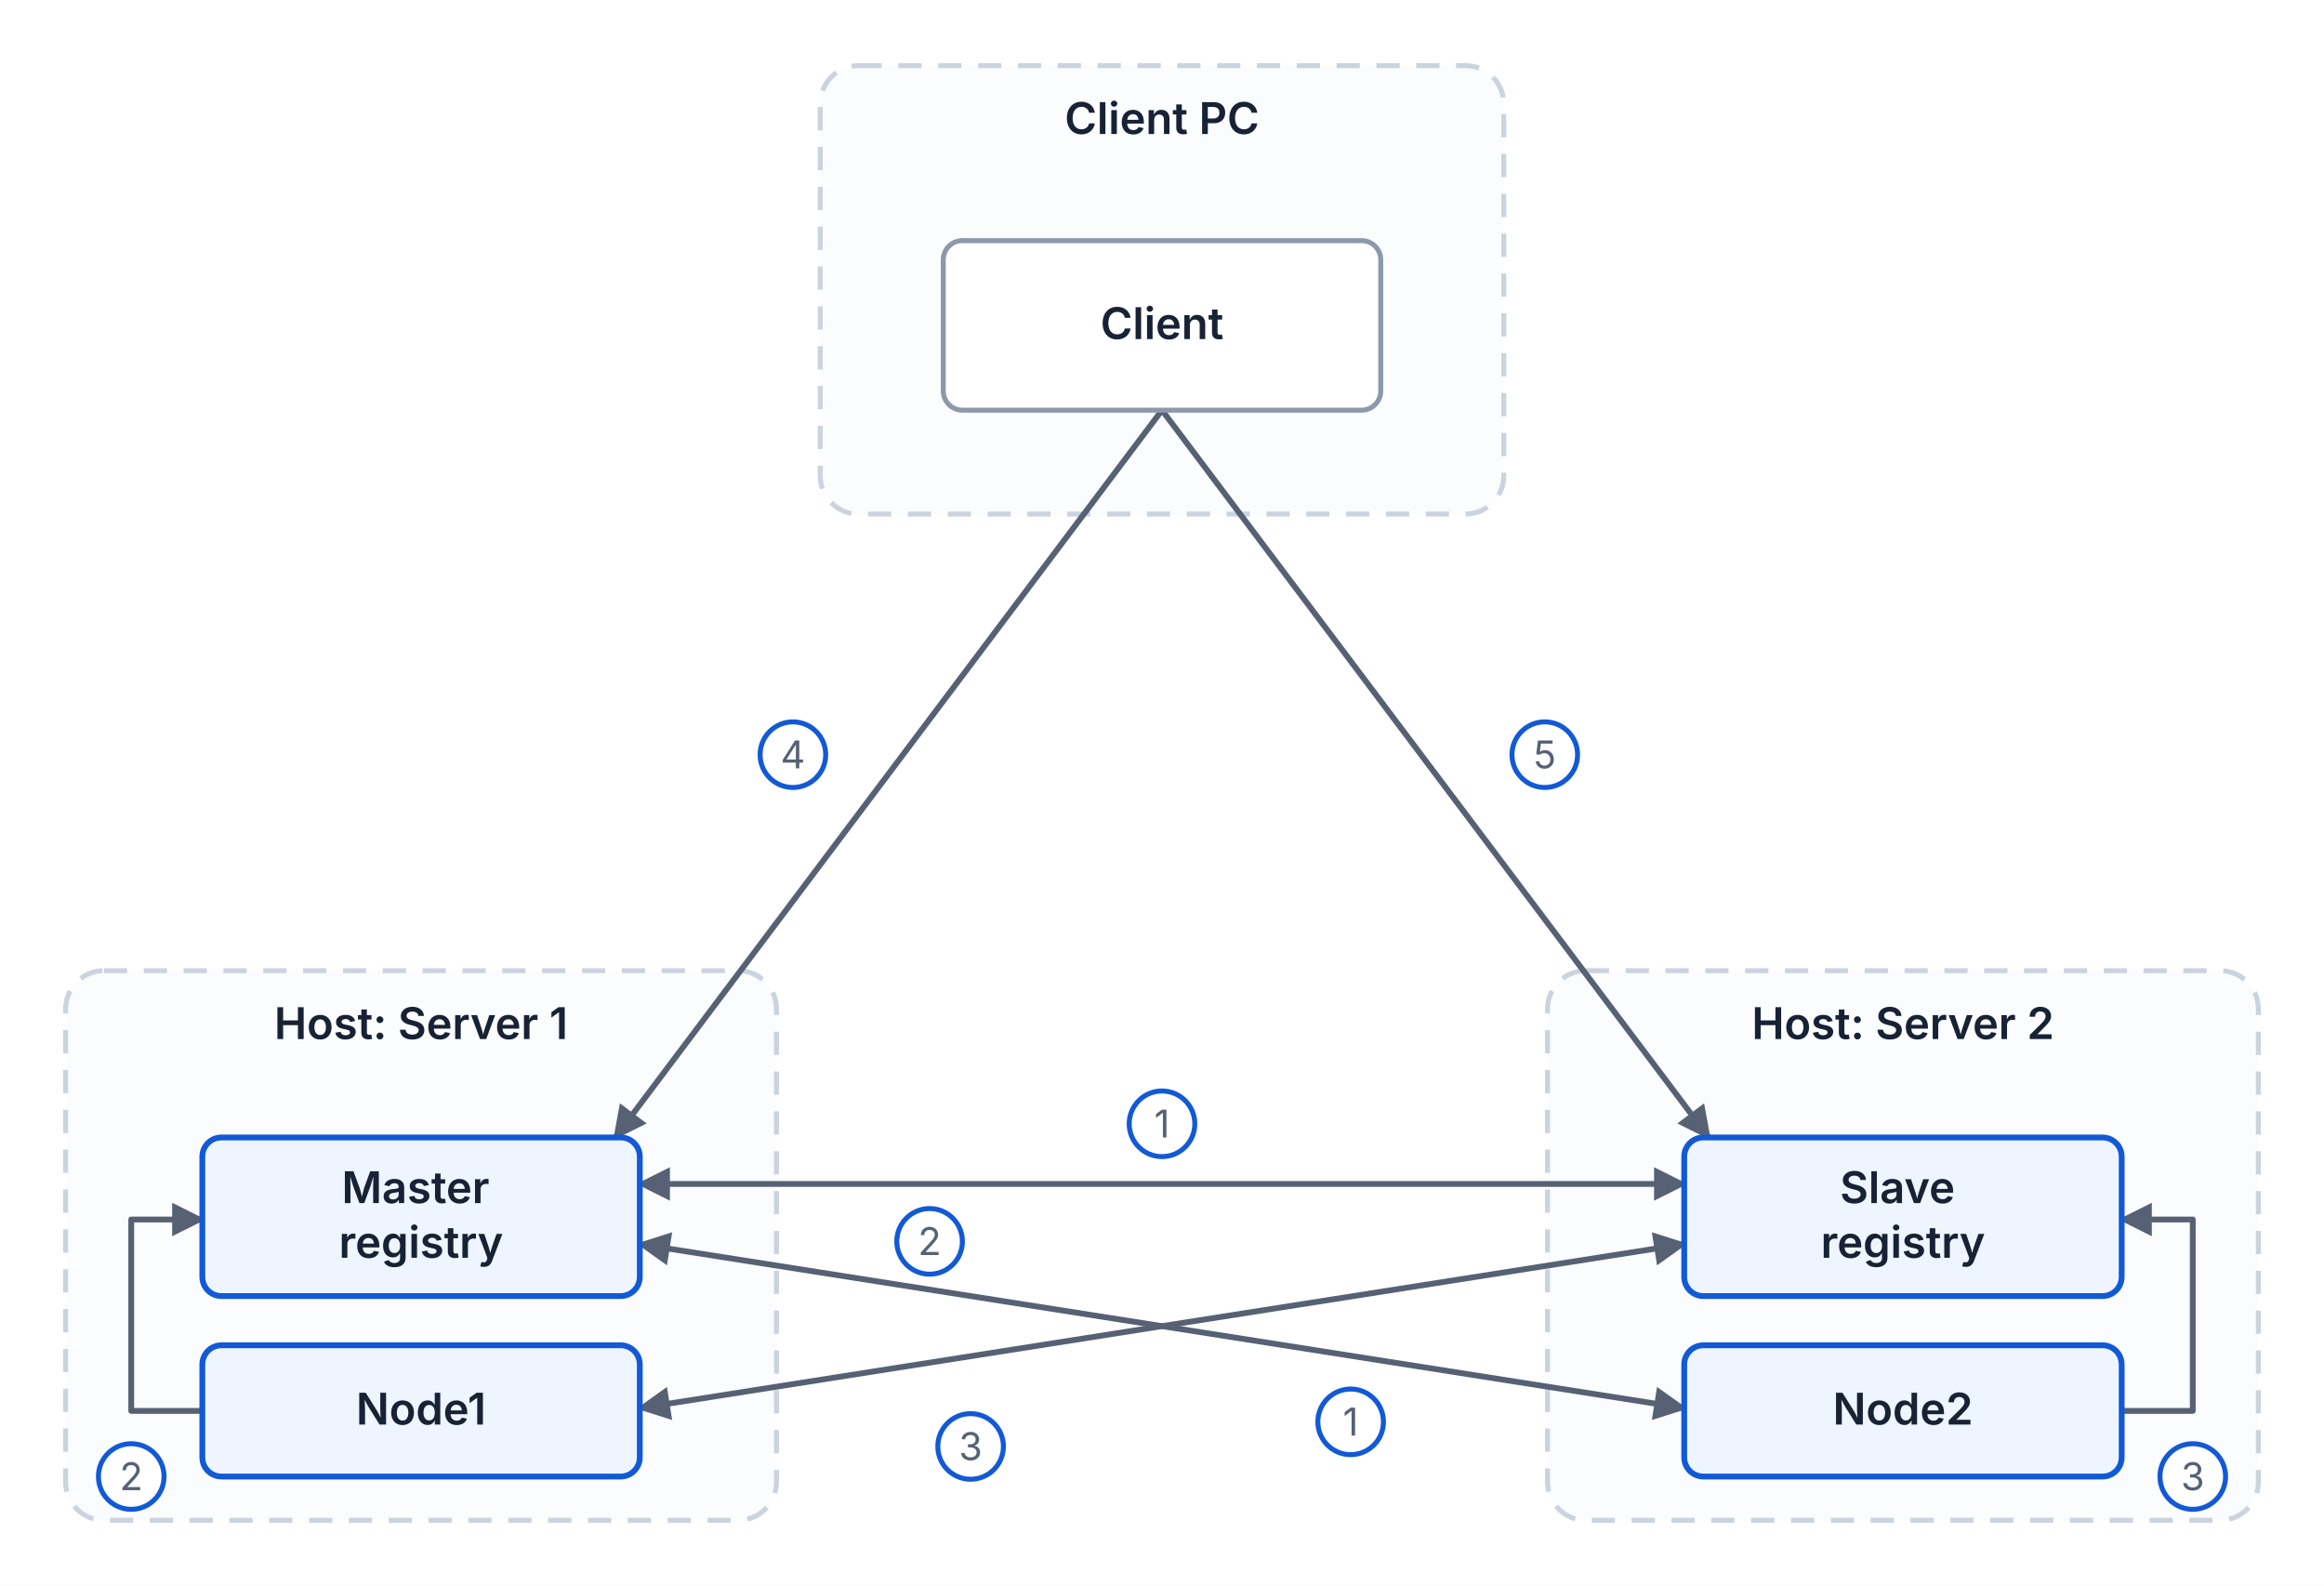
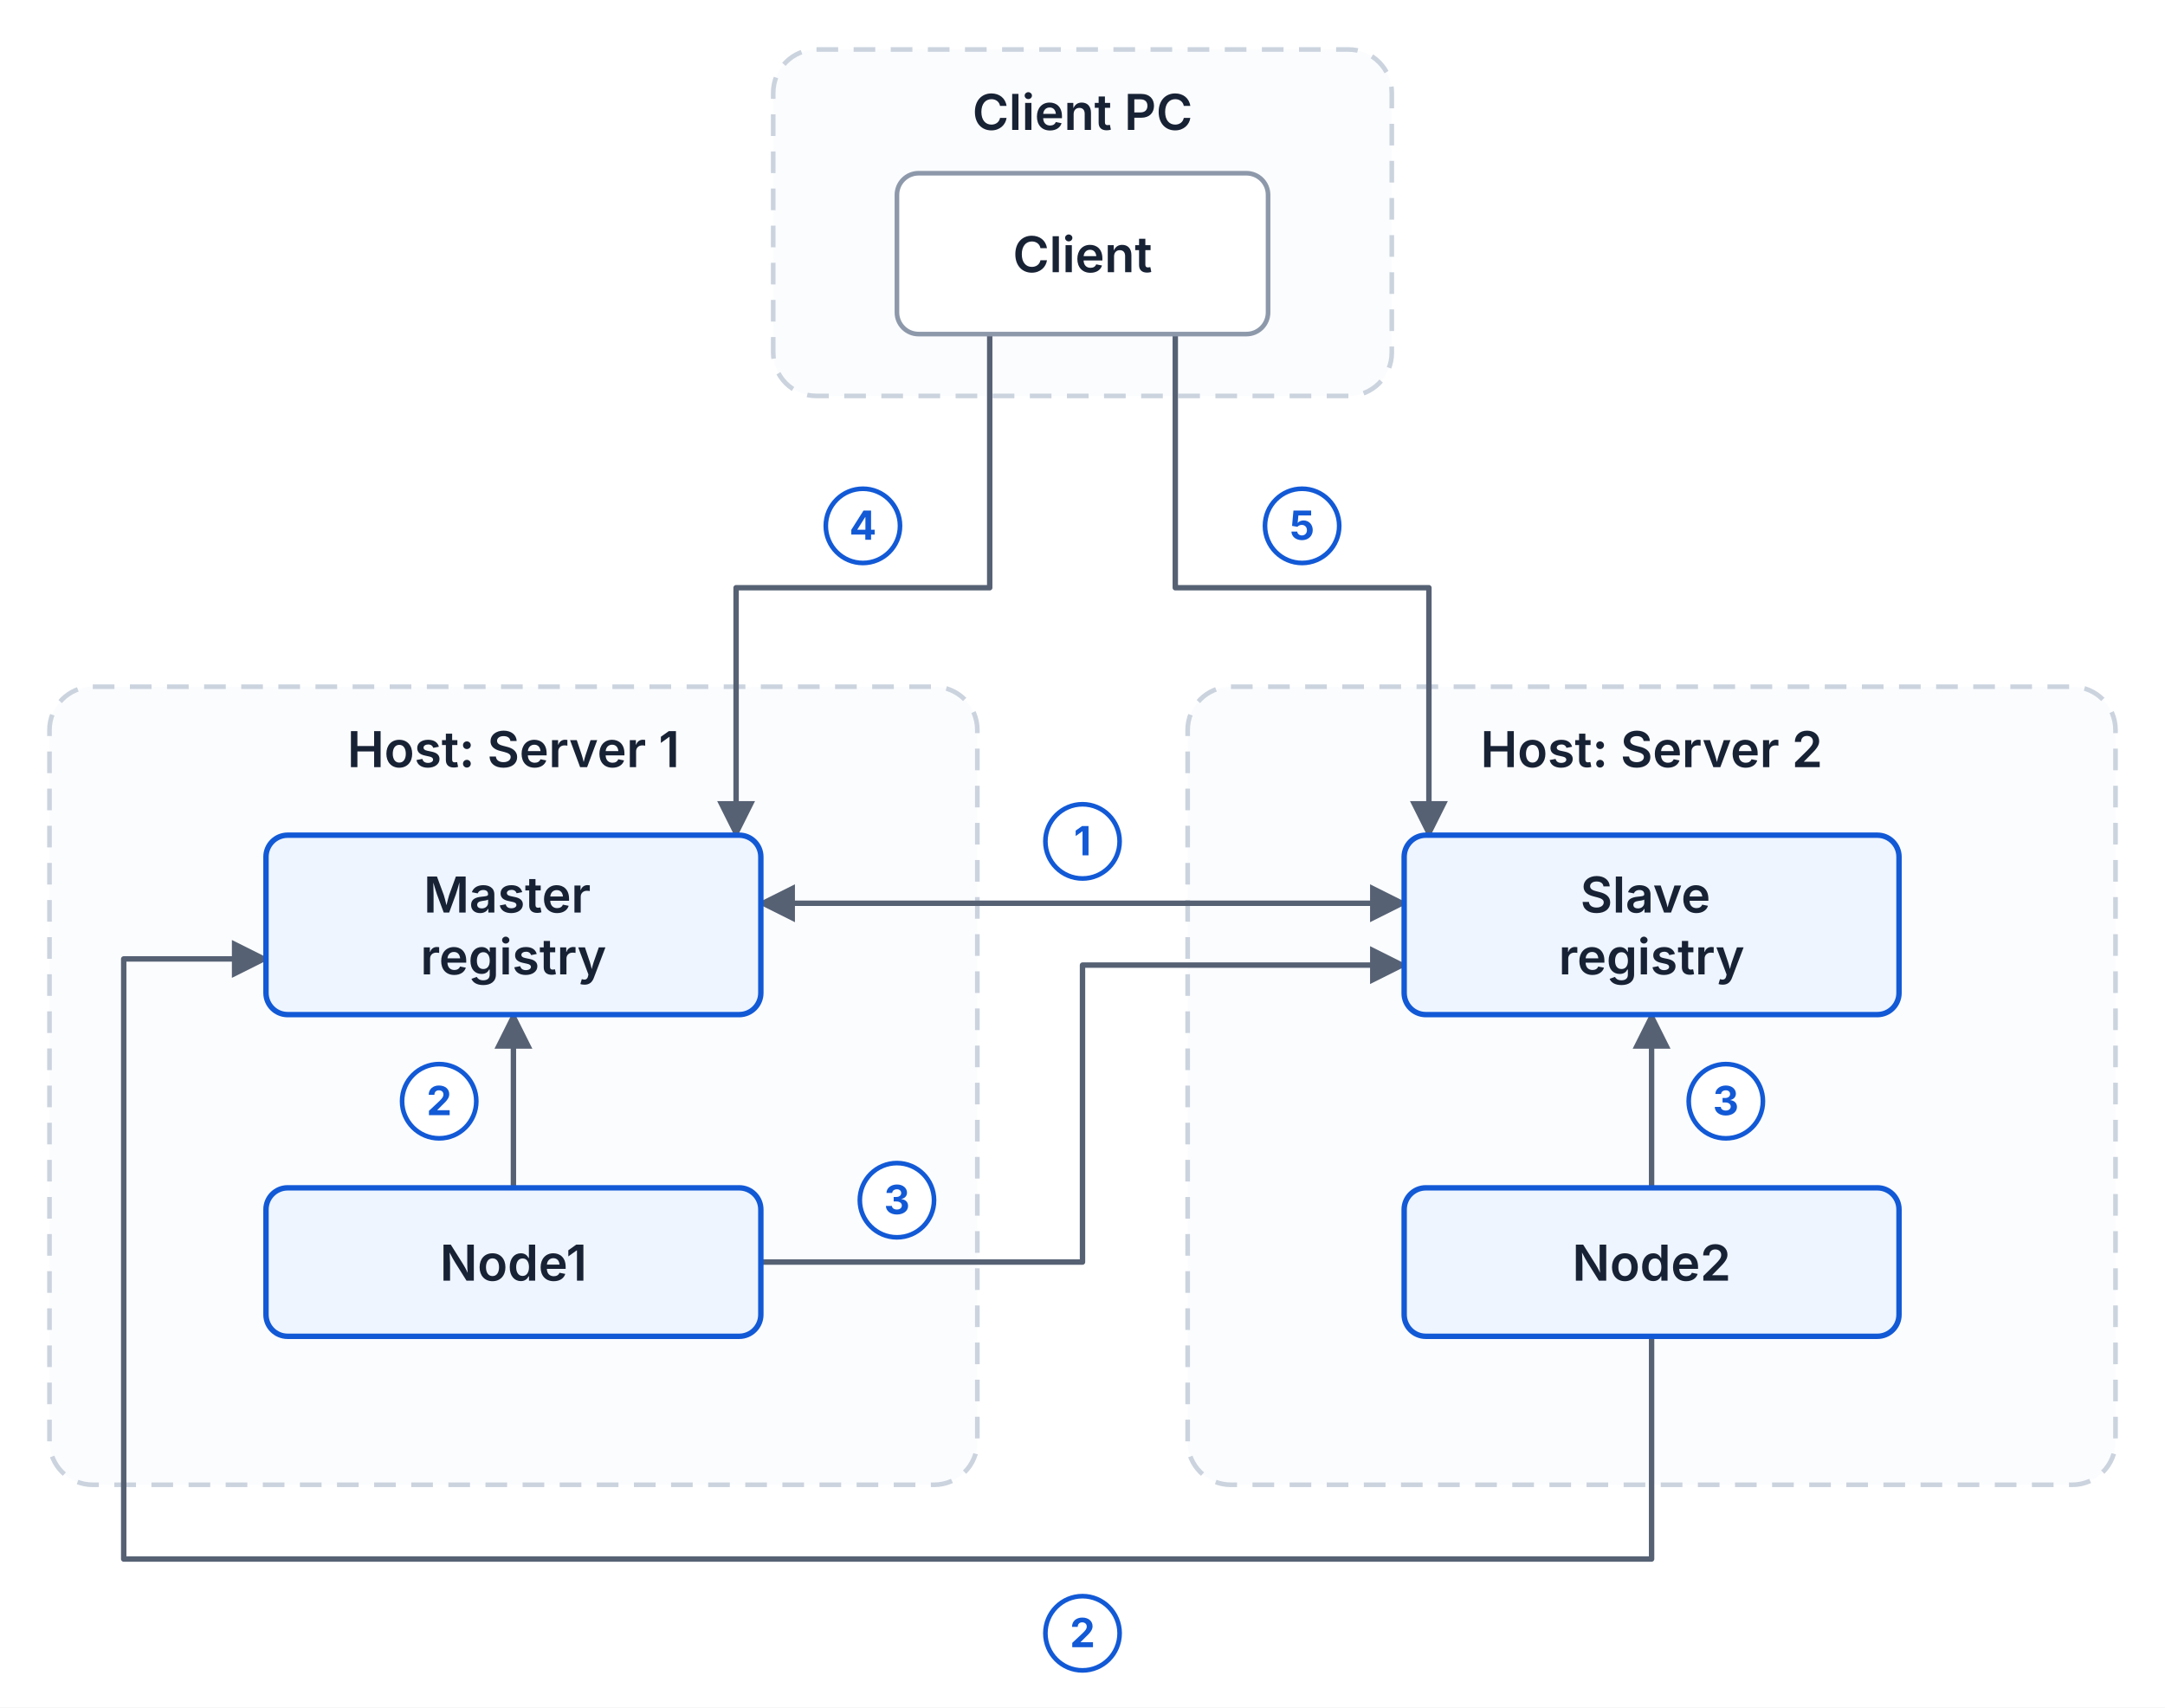
- <svg xmlns="http://www.w3.org/2000/svg" width="700" height="477.65" viewBox="0 0 850 580" role="img" aria-labelledby="title description">
+ <svg xmlns="http://www.w3.org/2000/svg" width="700" height="552" viewBox="0 0 700 552" role="img" aria-labelledby="title description">
  <defs>
    <marker id="arrow" viewBox="0 0 8 8" refX="7.2" refY="4" markerWidth="7" markerHeight="7" orient="auto-start-reverse">
      <path d="M 0 0 L 8 4 L 0 8 Z" fill="#566174" />
    </marker>
-     <circle id="step-badge-shape" cx="0" cy="0" r="12" fill="#ffffff" stroke="#1259d6" stroke-width="1.5" vector-effect="non-scaling-stroke" />
+     <g id="step-badge-shape">
+       <circle class="step-badge" cx="0" cy="0" r="12" vector-effect="non-scaling-stroke" />
+     </g>
  </defs>
  <style>
    text {
      fill: #182235;
      font-family: Inter, ui-sans-serif, system-ui, -apple-system, BlinkMacSystemFont, "Segoe UI", sans-serif;
    }
    .label {
      font-size: 16px;
      font-weight: 600;
-       text-anchor: middle;
-     }
-     .annotation {
-       fill: #566174;
-       font-size: 14px;
      text-anchor: middle;
    }
    .application {
      fill: #ffffff;
      stroke: #8d99aa;
      stroke-width: 1.5;
    }
    .runtime {
      fill: #eef5ff;
      stroke: #1259d6;
      stroke-width: 1.75;
    }
    .boundary {
      fill: #fbfcfe;
      stroke: #cbd3de;
      stroke-width: 1.5;
      stroke-dasharray: 7 5;
    }
    .connector {
      fill: none;
      stroke: #566174;
      stroke-width: 1.75;
      stroke-linecap: round;
      stroke-linejoin: round;
    }
    .one-way {
      marker-end: url(#arrow);
    }
    .two-way {
      marker-start: url(#arrow);
      marker-end: url(#arrow);
    }
+     .step-badge {
+       fill: #ffffff;
+       stroke: #1259d6;
+       stroke-width: 1.5;
+     }
+     .step-number {
+       fill: #1259d6;
+       font-size: 13px;
+       font-weight: 700;
+       text-anchor: middle;
+     }
  </style>
-   <rect width="850" height="580" fill="#ffffff" />
+   <rect width="700" height="552" fill="#ffffff" />
  <g id="boundaries" aria-hidden="true">
-     <rect class="boundary" x="300" y="24" width="250" height="164" rx="14" vector-effect="non-scaling-stroke" />
-     <rect class="boundary" x="24" y="355" width="260" height="201" rx="14" vector-effect="non-scaling-stroke" />
-     <rect class="boundary" x="566" y="355" width="260" height="201" rx="14" vector-effect="non-scaling-stroke" />
+     <rect class="boundary" x="250" y="16" width="200" height="112" rx="14" vector-effect="non-scaling-stroke" />
+     <rect class="boundary" x="16" y="222" width="300" height="258" rx="14" vector-effect="non-scaling-stroke" />
+     <rect class="boundary" x="384" y="222" width="300" height="258" rx="14" vector-effect="non-scaling-stroke" />
  </g>
  <g id="connectors" aria-hidden="true">
-     <path class="connector one-way" d="M 425 150 L 225 416" vector-effect="non-scaling-stroke" />
-     <path class="connector one-way" d="M 425 150 L 625 416" vector-effect="non-scaling-stroke" />
-     <path class="connector two-way" d="M 234 433 L 616 433" vector-effect="non-scaling-stroke" />
-     <path class="connector two-way" d="M 234 455 L 616 515" vector-effect="non-scaling-stroke" />
-     <path class="connector two-way" d="M 234 515 L 616 455" vector-effect="non-scaling-stroke" />
-     <path class="connector one-way" d="M 74 516 H 48 V 446 H 74" vector-effect="non-scaling-stroke" />
-     <path class="connector one-way" d="M 776 516 H 802 V 446 H 776" vector-effect="non-scaling-stroke" />
+     <path class="connector two-way" d="M 246 292 H 454" vector-effect="non-scaling-stroke" />
+     <path class="connector one-way" d="M 166 384 V 328" vector-effect="non-scaling-stroke" />
+     <path class="connector one-way" d="M 534 432 V 504 H 40 V 310 H 86" vector-effect="non-scaling-stroke" />
+     <path class="connector one-way" d="M 534 384 V 328" vector-effect="non-scaling-stroke" />
+     <path class="connector one-way" d="M 246 408 H 350 V 312 H 454" vector-effect="non-scaling-stroke" />
+     <path class="connector one-way" d="M 320 108 V 190 H 238 V 270" vector-effect="non-scaling-stroke" />
+     <path class="connector one-way" d="M 380 108 V 190 H 462 V 270" vector-effect="non-scaling-stroke" />
  </g>
  <g id="components" aria-hidden="true">
-     <rect class="application" x="345" y="88" width="160" height="62" rx="7" vector-effect="non-scaling-stroke" />
-     <rect class="runtime" x="74" y="416" width="160" height="58" rx="7" vector-effect="non-scaling-stroke" />
-     <rect class="runtime" x="74" y="492" width="160" height="48" rx="7" vector-effect="non-scaling-stroke" />
-     <rect class="runtime" x="616" y="416" width="160" height="58" rx="7" vector-effect="non-scaling-stroke" />
-     <rect class="runtime" x="616" y="492" width="160" height="48" rx="7" vector-effect="non-scaling-stroke" />
+     <rect class="application" x="290" y="56" width="120" height="52" rx="7" vector-effect="non-scaling-stroke" />
+     <rect class="runtime" x="86" y="270" width="160" height="58" rx="7" vector-effect="non-scaling-stroke" />
+     <rect class="runtime" x="86" y="384" width="160" height="48" rx="7" vector-effect="non-scaling-stroke" />
+     <rect class="runtime" x="454" y="270" width="160" height="58" rx="7" vector-effect="non-scaling-stroke" />
+     <rect class="runtime" x="454" y="384" width="160" height="48" rx="7" vector-effect="non-scaling-stroke" />
  </g>
  <g id="labels">
-     <text class="label" x="425.0" y="49">Client PC</text>
-     <text class="label" x="425.0" y="124.0">Client</text>
-     <text class="label" x="154.0" y="380">Host: Server 1</text>
-     <text class="label" x="696.0" y="380">Host: Server 2</text>
-     <text class="label" x="154.0" y="440.0">
-       <tspan x="154.0" dy="0">Master</tspan>
-       <tspan x="154.0" dy="20">registry</tspan>
+     <text class="label" x="350" y="42">Client PC</text>
+     <text class="label" x="350" y="88">Client</text>
+     <text class="label" x="166" y="248">Host: Server 1</text>
+     <text class="label" x="534" y="248">Host: Server 2</text>
+     <text class="label" x="166" y="295">
+       <tspan x="166" dy="0">Master</tspan>
+       <tspan x="166" dy="20">registry</tspan>
    </text>
-     <text class="label" x="154.0" y="521.0">Node1</text>
-     <text class="label" x="696.0" y="440.0">
-       <tspan x="696.0" dy="0">Slave</tspan>
-       <tspan x="696.0" dy="20">registry</tspan>
+     <text class="label" x="166" y="414">Node1</text>
+     <text class="label" x="534" y="295">
+       <tspan x="534" dy="0">Slave</tspan>
+       <tspan x="534" dy="20">registry</tspan>
    </text>
-     <text class="label" x="696.0" y="521.0">Node2</text>
-     <use href="#step-badge-shape" x="290" y="276" />
-     <text class="annotation" x="290" y="281">4</text>
-     <use href="#step-badge-shape" x="565" y="276" />
-     <text class="annotation" x="565" y="281">5</text>
-     <use href="#step-badge-shape" x="425" y="411" />
-     <text class="annotation" x="425" y="416">1</text>
-     <use href="#step-badge-shape" x="340" y="454" />
-     <text class="annotation" x="340" y="459">2</text>
-     <use href="#step-badge-shape" x="494" y="520" />
-     <text class="annotation" x="494" y="525">1</text>
-     <use href="#step-badge-shape" x="355" y="529" />
-     <text class="annotation" x="355" y="534">3</text>
-     <use href="#step-badge-shape" x="48" y="540" />
-     <text class="annotation" x="48" y="545">2</text>
-     <use href="#step-badge-shape" x="802" y="540" />
-     <text class="annotation" x="802" y="545">3</text>
+     <text class="label" x="534" y="414">Node2</text>
+     <use href="#step-badge-shape" transform="translate(350 272)" />
+     <text class="step-number" x="350" y="276.5">1</text>
+     <use href="#step-badge-shape" transform="translate(142 356)" />
+     <text class="step-number" x="142" y="360.5">2</text>
+     <use href="#step-badge-shape" transform="translate(350 528)" />
+     <text class="step-number" x="350" y="532.5">2</text>
+     <use href="#step-badge-shape" transform="translate(558 356)" />
+     <text class="step-number" x="558" y="360.5">3</text>
+     <use href="#step-badge-shape" transform="translate(290 388)" />
+     <text class="step-number" x="290" y="392.5">3</text>
+     <use href="#step-badge-shape" transform="translate(279 170)" />
+     <text class="step-number" x="279" y="174.5">4</text>
+     <use href="#step-badge-shape" transform="translate(421 170)" />
+     <text class="step-number" x="421" y="174.5">5</text>
  </g>
</svg>
